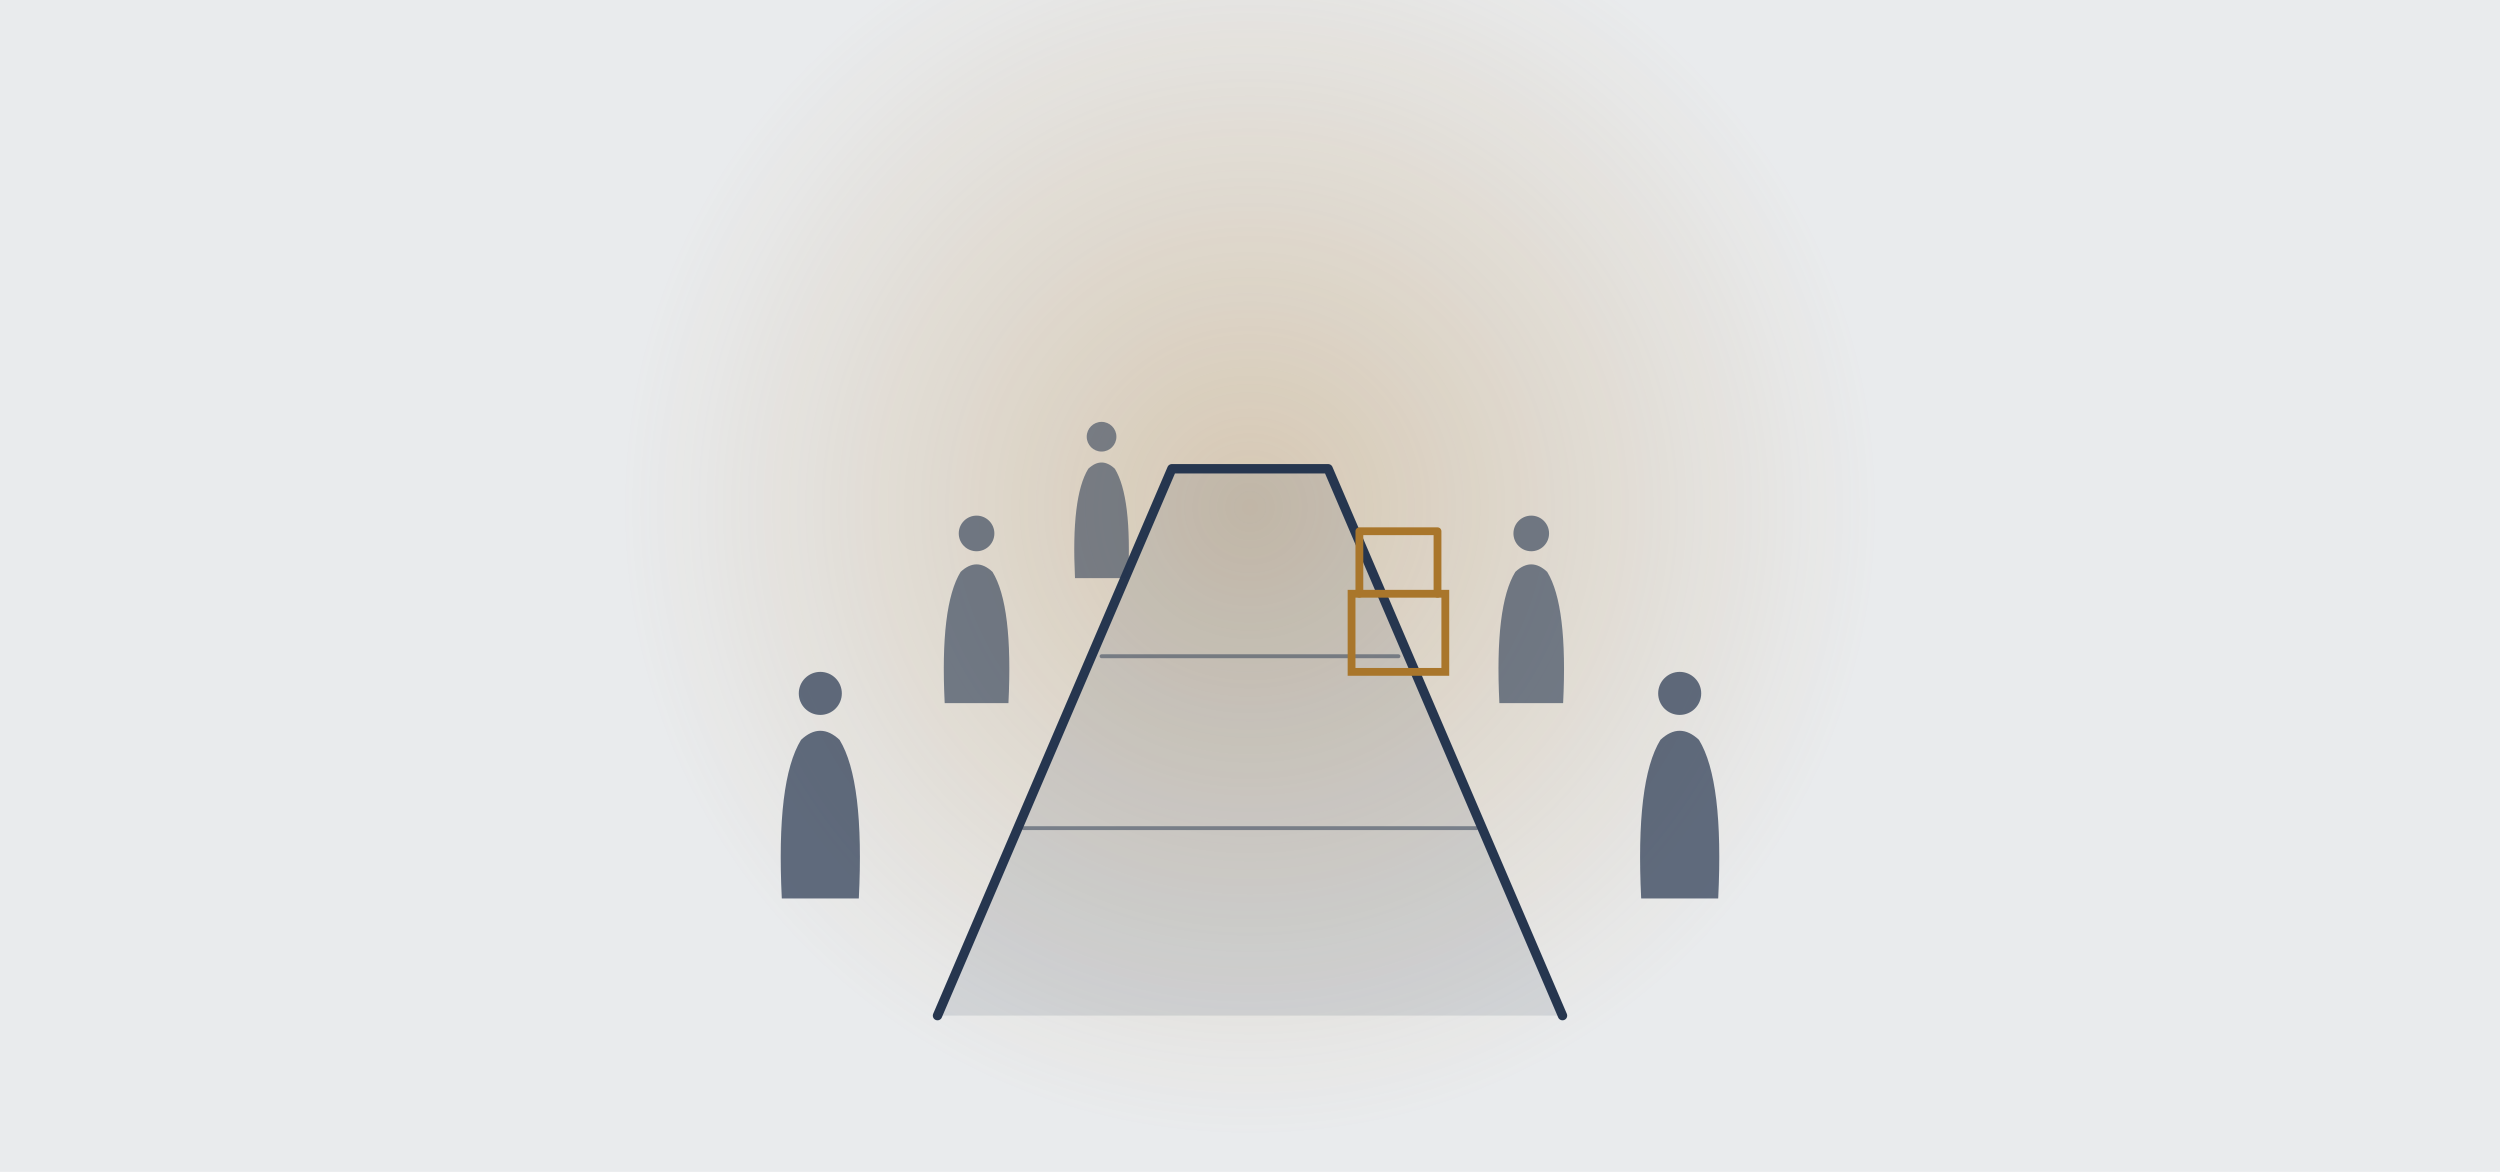
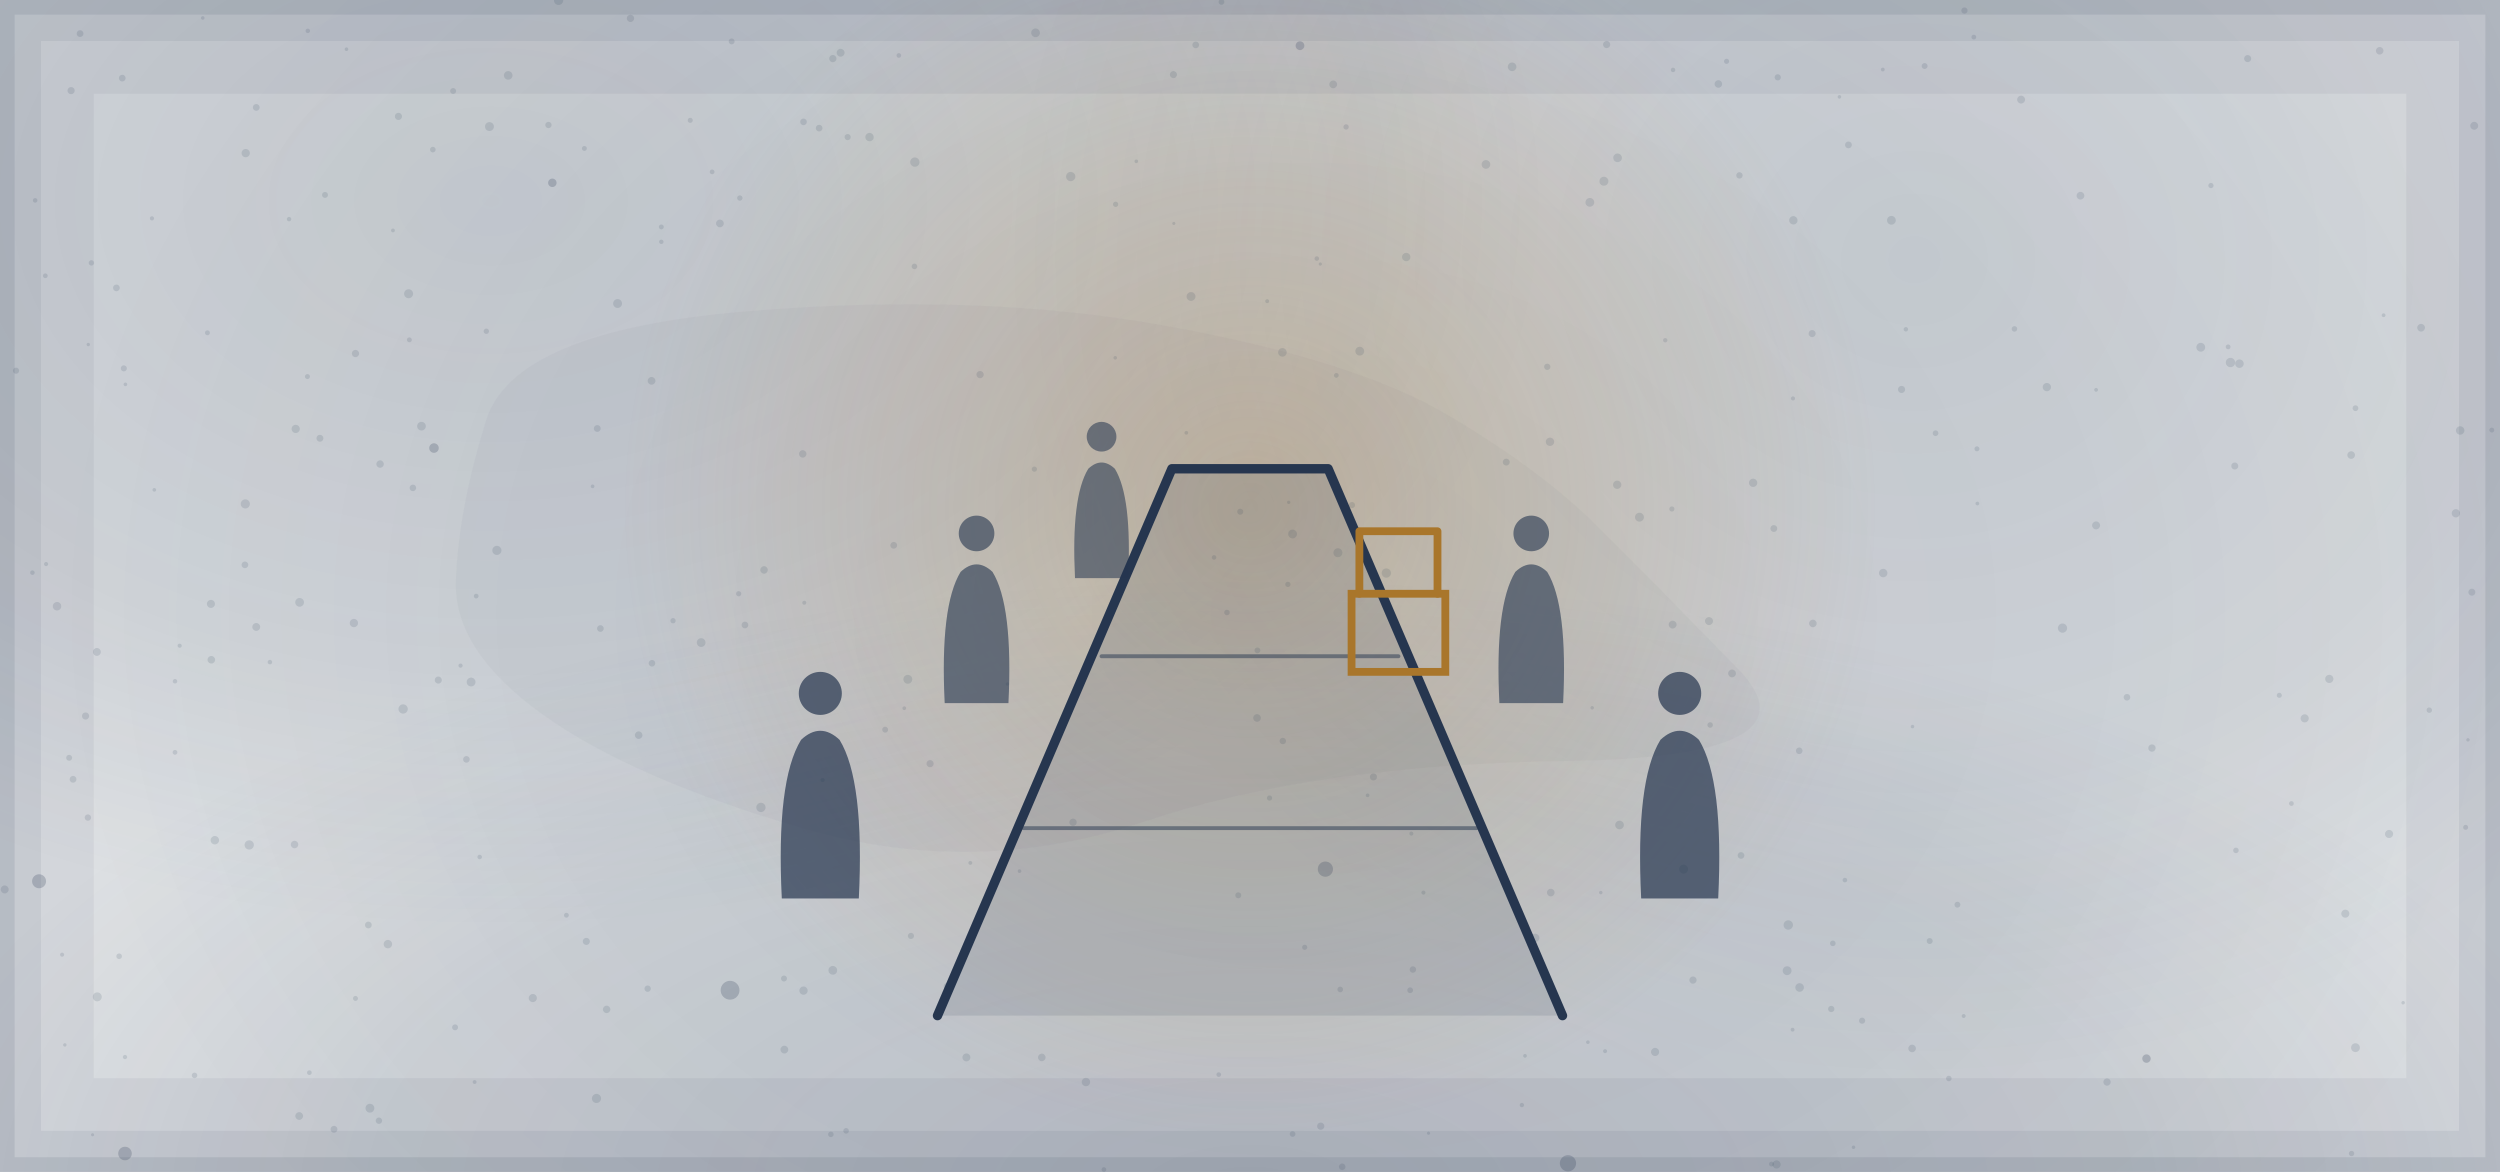
<svg xmlns="http://www.w3.org/2000/svg" viewBox="0 0 640 300">
  <defs>
-     <radialGradient id="g44">
+     <radialGradient id="g409">
      <stop offset="0" stop-color="#A9762B" stop-opacity="0.3" />
      <stop offset="1" stop-color="#A9762B" stop-opacity="0" />
    </radialGradient>
+     <radialGradient id="g410">
+       <stop offset="0" stop-color="#26364F" stop-opacity="0.14" />
+       <stop offset="0.65" stop-color="#26364F" stop-opacity="0.077" />
+       <stop offset="1" stop-color="#26364F" stop-opacity="0" />
+     </radialGradient>
+     <radialGradient id="g411">
+       <stop offset="0" stop-color="#26364F" stop-opacity="0.11" />
+       <stop offset="0.65" stop-color="#26364F" stop-opacity="0.061" />
+       <stop offset="1" stop-color="#26364F" stop-opacity="0" />
+     </radialGradient>
+     <radialGradient id="g412">
+       <stop offset="0" stop-color="#26364F" stop-opacity="0.16" />
+       <stop offset="0.65" stop-color="#26364F" stop-opacity="0.088" />
+       <stop offset="1" stop-color="#26364F" stop-opacity="0" />
+     </radialGradient>
+     <radialGradient id="g413">
+       <stop offset="0" stop-color="#26364F" stop-opacity="0.06" />
+       <stop offset="0.65" stop-color="#26364F" stop-opacity="0.033" />
+       <stop offset="1" stop-color="#26364F" stop-opacity="0" />
+     </radialGradient>
  </defs>
+   <rect width="640" height="300" fill="#26364F" fill-opacity="0.060" />
+   <ellipse cx="126.162" cy="50.747" rx="268.8" ry="188.2" fill="url(#g410)" />
+   <ellipse cx="489.649" cy="67.255" rx="230.4" ry="207.4" fill="url(#g411)" />
+   <ellipse cx="320.0" cy="306.0" rx="352.0" ry="158.4" fill="url(#g412)" />
+   <ellipse cx="334.192" cy="156.883" rx="320.0" ry="256.0" fill="url(#g413)" />
+   <path d="M422.7 148.5 Q422.7 148.5 444.9 171.2 Q467.0 193.8 401.7 194.8 Q336.4 195.7 293.1 210.3 Q249.7 224.9 205.7 212.1 Q161.7 199.3 138.9 182.9 Q116.0 166.5 116.7 148.6 Q117.3 130.7 124.4 107.7 Q131.4 84.7 191.0 79.7 Q250.7 74.7 299.0 83.5 Q347.4 92.3 371.1 106.5 Q394.8 120.6 408.8 134.6 Z" fill="#26364F" fill-opacity="0.035" />
  <rect x="0" y="0" width="640" height="300" rx="0" fill="#26364F" fill-opacity="0.1" />
-   <circle cx="320" cy="130" r="160" fill="url(#g44)" />
+   <circle cx="320" cy="130" r="160" fill="url(#g409)" />
  <path d="M240 260 L300 120 L340 120 L400 260 Z" fill="#26364F" fill-opacity="0.12" />
  <path d="M240 260 L300 120 M400 260 L340 120 M300 120 h40" fill="none" stroke="#26364F" stroke-width="2.4" stroke-linecap="round" stroke-linejoin="round" />
  <path d="M262 212 h116 M282 168 h76" fill="none" stroke="#26364F" stroke-width="1" stroke-linecap="round" stroke-linejoin="round" stroke-opacity="0.5" />
  <path d="M200.14 230 Q198.661 199.84 205.07 189.4 Q210 184.76 214.93 189.4 Q221.339 199.84 219.86 230 Z" fill="#26364F" fill-opacity="0.7" />
  <circle cx="210" cy="177.51" r="5.51" fill="#26364F" fill-opacity="0.7" />
  <path d="M241.84 180 Q240.616 155.04 245.92 146.4 Q250 142.56 254.08 146.4 Q259.384 155.04 258.16 180 Z" fill="#26364F" fill-opacity="0.6" />
  <circle cx="250" cy="136.56" r="4.56" fill="#26364F" fill-opacity="0.6" />
  <path d="M275.2 148 Q274.18 127.2 278.6 120.0 Q282 116.8 285.4 120.0 Q289.82 127.2 288.8 148 Z" fill="#26364F" fill-opacity="0.55" />
  <circle cx="282" cy="111.8" r="3.8" fill="#26364F" fill-opacity="0.55" />
  <path d="M420.14 230 Q418.661 199.84 425.07 189.4 Q430 184.76 434.93 189.4 Q441.339 199.84 439.86 230 Z" fill="#26364F" fill-opacity="0.7" />
  <circle cx="430" cy="177.51" r="5.51" fill="#26364F" fill-opacity="0.7" />
  <path d="M383.84 180 Q382.616 155.04 387.92 146.4 Q392 142.56 396.08 146.4 Q401.384 155.04 400.16 180 Z" fill="#26364F" fill-opacity="0.6" />
  <circle cx="392" cy="136.56" r="4.56" fill="#26364F" fill-opacity="0.6" />
  <rect x="346" y="152" width="24" height="20" rx="0" fill="none" stroke="#A9762B" stroke-width="2" />
  <path d="M348 152 v-16 h20 v16" fill="none" stroke="#A9762B" stroke-width="2" stroke-linecap="round" stroke-linejoin="round" />
+   <circle cx="524.0" cy="99.1" r="1.06" fill="#26364F" fill-opacity="0.13" />
+   <circle cx="184.3" cy="57.2" r="0.99" fill="#26364F" fill-opacity="0.13" />
+   <circle cx="341.3" cy="21.6" r="1.00" fill="#26364F" fill-opacity="0.13" />
+   <circle cx="334.0" cy="242.5" r="0.66" fill="#26364F" fill-opacity="0.13" />
+   <circle cx="621.9" cy="181.8" r="0.70" fill="#26364F" fill-opacity="0.13" />
+   <circle cx="116.5" cy="263.0" r="0.76" fill="#26364F" fill-opacity="0.13" />
+   <circle cx="330.9" cy="136.7" r="1.13" fill="#26364F" fill-opacity="0.13" />
+   <circle cx="163.5" cy="188.2" r="0.97" fill="#26364F" fill-opacity="0.13" />
+   <circle cx="629.8" cy="110.2" r="1.08" fill="#26364F" fill-opacity="0.13" />
+   <circle cx="445.3" cy="44.9" r="0.82" fill="#26364F" fill-opacity="0.13" />
+   <circle cx="172.3" cy="158.9" r="0.68" fill="#26364F" fill-opacity="0.13" />
+   <circle cx="22.6" cy="88.2" r="0.44" fill="#26364F" fill-opacity="0.13" />
+   <circle cx="81.9" cy="112.2" r="0.89" fill="#26364F" fill-opacity="0.13" />
+   <circle cx="409.8" cy="228.5" r="0.45" fill="#26364F" fill-opacity="0.13" />
+   <circle cx="257.9" cy="175.1" r="0.44" fill="#26364F" fill-opacity="0.13" />
+   <circle cx="342.5" cy="141.5" r="1.15" fill="#26364F" fill-opacity="0.13" />
+   <circle cx="361.0" cy="253.5" r="0.74" fill="#26364F" fill-opacity="0.13" />
+   <circle cx="76.6" cy="285.7" r="0.99" fill="#26364F" fill-opacity="0.13" />
+   <circle cx="55.0" cy="215.1" r="1.08" fill="#26364F" fill-opacity="0.13" />
+   <circle cx="231.5" cy="181.3" r="0.48" fill="#26364F" fill-opacity="0.13" />
+   <circle cx="8.3" cy="146.6" r="0.58" fill="#26364F" fill-opacity="0.13" />
+   <circle cx="91.0" cy="255.6" r="0.64" fill="#26364F" fill-opacity="0.13" />
+   <circle cx="32.0" cy="270.6" r="0.55" fill="#26364F" fill-opacity="0.13" />
+   <circle cx="230.1" cy="14.2" r="0.60" fill="#26364F" fill-opacity="0.13" />
+   <circle cx="428.2" cy="159.9" r="1.01" fill="#26364F" fill-opacity="0.13" />
+   <circle cx="103.2" cy="181.5" r="1.19" fill="#26364F" fill-opacity="0.13" />
+   <circle cx="24.8" cy="166.9" r="1.01" fill="#26364F" fill-opacity="0.13" />
+   <circle cx="187.3" cy="10.6" r="0.76" fill="#26364F" fill-opacity="0.13" />
+   <circle cx="18.2" cy="23.2" r="0.92" fill="#26364F" fill-opacity="0.13" />
+   <circle cx="24.9" cy="255.2" r="1.15" fill="#26364F" fill-opacity="0.13" />
+   <circle cx="62.7" cy="144.6" r="0.86" fill="#26364F" fill-opacity="0.13" />
+   <circle cx="410.9" cy="269.1" r="0.51" fill="#26364F" fill-opacity="0.13" />
+   <circle cx="330.9" cy="290.3" r="0.73" fill="#26364F" fill-opacity="0.13" />
+   <circle cx="266.7" cy="270.7" r="0.97" fill="#26364F" fill-opacity="0.13" />
+   <circle cx="17.7" cy="194.0" r="0.76" fill="#26364F" fill-opacity="0.13" />
+   <circle cx="75.7" cy="109.8" r="1.05" fill="#26364F" fill-opacity="0.13" />
+   <circle cx="459.0" cy="102.0" r="0.53" fill="#26364F" fill-opacity="0.13" />
+   <circle cx="306.1" cy="11.5" r="0.86" fill="#26364F" fill-opacity="0.13" />
+   <circle cx="314.1" cy="156.8" r="0.71" fill="#26364F" fill-opacity="0.13" />
+   <circle cx="158.1" cy="77.7" r="1.14" fill="#26364F" fill-opacity="0.13" />
+   <circle cx="31.3" cy="20.0" r="0.86" fill="#26364F" fill-opacity="0.13" />
+   <circle cx="393.0" cy="240.1" r="1.08" fill="#26364F" fill-opacity="0.13" />
+   <circle cx="439.9" cy="21.5" r="0.97" fill="#26364F" fill-opacity="0.13" />
+   <circle cx="346.1" cy="129.3" r="0.79" fill="#26364F" fill-opacity="0.13" />
+   <circle cx="317.5" cy="131.0" r="0.78" fill="#26364F" fill-opacity="0.13" />
+   <circle cx="228.8" cy="139.6" r="0.87" fill="#26364F" fill-opacity="0.13" />
+   <circle cx="406.5" cy="266.8" r="0.46" fill="#26364F" fill-opacity="0.13" />
+   <circle cx="615.2" cy="256.7" r="0.45" fill="#26364F" fill-opacity="0.13" />
+   <circle cx="189.1" cy="152.0" r="0.67" fill="#26364F" fill-opacity="0.13" />
+   <circle cx="62.9" cy="39.2" r="1.06" fill="#26364F" fill-opacity="0.13" />
+   <circle cx="464.1" cy="159.6" r="0.97" fill="#26364F" fill-opacity="0.13" />
+   <circle cx="337.1" cy="66.2" r="0.59" fill="#26364F" fill-opacity="0.13" />
+   <circle cx="205.5" cy="116.2" r="0.95" fill="#26364F" fill-opacity="0.13" />
+   <circle cx="189.4" cy="50.7" r="0.69" fill="#26364F" fill-opacity="0.13" />
+   <circle cx="179.5" cy="164.5" r="1.12" fill="#26364F" fill-opacity="0.13" />
+   <circle cx="600.4" cy="233.9" r="1.03" fill="#26364F" fill-opacity="0.13" />
+   <circle cx="455.1" cy="19.8" r="0.80" fill="#26364F" fill-opacity="0.13" />
+   <circle cx="637.9" cy="110.1" r="0.64" fill="#26364F" fill-opacity="0.13" />
+   <circle cx="282.6" cy="299.4" r="0.60" fill="#26364F" fill-opacity="0.13" />
+   <circle cx="628.7" cy="131.4" r="1.06" fill="#26364F" fill-opacity="0.13" />
+   <circle cx="69.1" cy="169.5" r="0.58" fill="#26364F" fill-opacity="0.13" />
+   <circle cx="328.3" cy="90.2" r="1.10" fill="#26364F" fill-opacity="0.13" />
+   <circle cx="285.6" cy="52.3" r="0.68" fill="#26364F" fill-opacity="0.13" />
+   <circle cx="1.2" cy="227.7" r="1.02" fill="#26364F" fill-opacity="0.13" />
+   <circle cx="94.3" cy="236.8" r="0.87" fill="#26364F" fill-opacity="0.13" />
+   <circle cx="506.2" cy="128.9" r="0.48" fill="#26364F" fill-opacity="0.13" />
+   <circle cx="99.3" cy="241.7" r="1.08" fill="#26364F" fill-opacity="0.13" />
+   <circle cx="23.4" cy="67.3" r="0.69" fill="#26364F" fill-opacity="0.13" />
+   <circle cx="610.2" cy="80.7" r="0.49" fill="#26364F" fill-opacity="0.13" />
+   <circle cx="586.6" cy="205.7" r="0.61" fill="#26364F" fill-opacity="0.13" />
+   <circle cx="122.8" cy="219.4" r="0.58" fill="#26364F" fill-opacity="0.13" />
+   <circle cx="536.6" cy="134.5" r="1.02" fill="#26364F" fill-opacity="0.13" />
+   <circle cx="632.8" cy="151.6" r="0.90" fill="#26364F" fill-opacity="0.13" />
+   <circle cx="165.8" cy="253.1" r="0.82" fill="#26364F" fill-opacity="0.13" />
+   <circle cx="248.4" cy="220.9" r="0.50" fill="#26364F" fill-opacity="0.13" />
+   <circle cx="324.4" cy="77.1" r="0.51" fill="#26364F" fill-opacity="0.13" />
+   <circle cx="482.1" cy="146.7" r="1.08" fill="#26364F" fill-opacity="0.13" />
+   <circle cx="396.1" cy="93.9" r="0.81" fill="#26364F" fill-opacity="0.13" />
+   <circle cx="205.7" cy="253.6" r="1.06" fill="#26364F" fill-opacity="0.13" />
+   <circle cx="448.8" cy="123.6" r="1.06" fill="#26364F" fill-opacity="0.13" />
+   <circle cx="445.7" cy="219.0" r="0.86" fill="#26364F" fill-opacity="0.13" />
+   <circle cx="468.8" cy="258.3" r="0.81" fill="#26364F" fill-opacity="0.13" />
+   <circle cx="437.8" cy="185.6" r="0.71" fill="#26364F" fill-opacity="0.13" />
+   <circle cx="44.8" cy="174.4" r="0.58" fill="#26364F" fill-opacity="0.13" />
+   <circle cx="350.1" cy="203.6" r="0.48" fill="#26364F" fill-opacity="0.13" />
+   <circle cx="161.4" cy="4.7" r="0.94" fill="#26364F" fill-opacity="0.13" />
+   <circle cx="261.0" cy="223.0" r="0.48" fill="#26364F" fill-opacity="0.13" />
+   <circle cx="30.5" cy="244.8" r="0.72" fill="#26364F" fill-opacity="0.13" />
+   <circle cx="100.6" cy="59.0" r="0.49" fill="#26364F" fill-opacity="0.13" />
+   <circle cx="76.7" cy="154.2" r="1.12" fill="#26364F" fill-opacity="0.13" />
+   <circle cx="476.7" cy="261.3" r="0.79" fill="#26364F" fill-opacity="0.13" />
+   <circle cx="130.1" cy="19.3" r="1.10" fill="#26364F" fill-opacity="0.13" />
+   <circle cx="97.3" cy="118.8" r="0.95" fill="#26364F" fill-opacity="0.13" />
+   <circle cx="216.6" cy="289.5" r="0.72" fill="#26364F" fill-opacity="0.13" />
+   <circle cx="390.4" cy="270.3" r="0.48" fill="#26364F" fill-opacity="0.13" />
+   <circle cx="338.0" cy="67.6" r="0.42" fill="#26364F" fill-opacity="0.13" />
+   <circle cx="474.5" cy="293.7" r="0.45" fill="#26364F" fill-opacity="0.13" />
+   <circle cx="90.6" cy="159.5" r="1.06" fill="#26364F" fill-opacity="0.13" />
+   <circle cx="155.3" cy="258.4" r="0.95" fill="#26364F" fill-opacity="0.13" />
+   <circle cx="348.1" cy="89.9" r="1.13" fill="#26364F" fill-opacity="0.13" />
+   <circle cx="321.9" cy="166.5" r="0.75" fill="#26364F" fill-opacity="0.13" />
+   <circle cx="460.7" cy="252.8" r="1.10" fill="#26364F" fill-opacity="0.13" />
+   <circle cx="119.4" cy="194.4" r="0.85" fill="#26364F" fill-opacity="0.13" />
+   <circle cx="65.6" cy="160.5" r="1.01" fill="#26364F" fill-opacity="0.13" />
+   <circle cx="195.6" cy="145.9" r="0.96" fill="#26364F" fill-opacity="0.13" />
+   <circle cx="234.2" cy="41.5" r="1.19" fill="#26364F" fill-opacity="0.13" />
+   <circle cx="457.5" cy="248.5" r="1.13" fill="#26364F" fill-opacity="0.13" />
+   <circle cx="364.4" cy="228.5" r="0.53" fill="#26364F" fill-opacity="0.13" />
+   <circle cx="200.8" cy="268.7" r="1.00" fill="#26364F" fill-opacity="0.13" />
+   <circle cx="453.5" cy="298.0" r="0.63" fill="#26364F" fill-opacity="0.13" />
+   <circle cx="361.7" cy="248.2" r="0.83" fill="#26364F" fill-opacity="0.13" />
+   <circle cx="247.4" cy="270.7" r="1.02" fill="#26364F" fill-opacity="0.13" />
+   <circle cx="190.7" cy="160.0" r="0.86" fill="#26364F" fill-opacity="0.13" />
+   <circle cx="602.0" cy="295.3" r="0.69" fill="#26364F" fill-opacity="0.13" />
+   <circle cx="116.0" cy="23.3" r="0.76" fill="#26364F" fill-opacity="0.13" />
+   <circle cx="572.4" cy="217.7" r="0.71" fill="#26364F" fill-opacity="0.13" />
+   <circle cx="495.5" cy="110.9" r="0.73" fill="#26364F" fill-opacity="0.13" />
+   <circle cx="11.8" cy="144.4" r="0.53" fill="#26364F" fill-opacity="0.13" />
+   <circle cx="454.8" cy="298.1" r="1.05" fill="#26364F" fill-opacity="0.13" />
+   <circle cx="360.0" cy="65.8" r="1.07" fill="#26364F" fill-opacity="0.13" />
+   <circle cx="242.5" cy="252.5" r="0.93" fill="#26364F" fill-opacity="0.13" />
+   <circle cx="213.2" cy="15.0" r="0.93" fill="#26364F" fill-opacity="0.13" />
+   <circle cx="274.7" cy="210.5" r="0.94" fill="#26364F" fill-opacity="0.13" />
+   <circle cx="152.9" cy="109.7" r="0.88" fill="#26364F" fill-opacity="0.13" />
+   <circle cx="365.7" cy="290.1" r="0.41" fill="#26364F" fill-opacity="0.13" />
+   <circle cx="454.1" cy="135.3" r="0.88" fill="#26364F" fill-opacity="0.13" />
+   <circle cx="274.1" cy="45.2" r="1.19" fill="#26364F" fill-opacity="0.13" />
+   <circle cx="15.9" cy="244.4" r="0.52" fill="#26364F" fill-opacity="0.13" />
+   <circle cx="407.6" cy="181.2" r="0.45" fill="#26364F" fill-opacity="0.13" />
+   <circle cx="62.8" cy="129.0" r="1.17" fill="#26364F" fill-opacity="0.13" />
+   <circle cx="601.9" cy="116.5" r="0.98" fill="#26364F" fill-opacity="0.13" />
+   <circle cx="426.3" cy="87.1" r="0.56" fill="#26364F" fill-opacity="0.13" />
+   <circle cx="411.3" cy="11.4" r="0.92" fill="#26364F" fill-opacity="0.13" />
+   <circle cx="117.9" cy="170.4" r="0.54" fill="#26364F" fill-opacity="0.13" />
+   <circle cx="290.9" cy="41.3" r="0.47" fill="#26364F" fill-opacity="0.13" />
+   <circle cx="38.9" cy="55.9" r="0.54" fill="#26364F" fill-opacity="0.13" />
+   <circle cx="278.0" cy="277.0" r="1.08" fill="#26364F" fill-opacity="0.13" />
+   <circle cx="136.4" cy="255.5" r="1.04" fill="#26364F" fill-opacity="0.13" />
+   <circle cx="215.2" cy="13.5" r="1.01" fill="#26364F" fill-opacity="0.13" />
+   <circle cx="222.6" cy="35.1" r="1.07" fill="#26364F" fill-opacity="0.13" />
+   <circle cx="143.0" cy="0.1" r="1.18" fill="#26364F" fill-opacity="0.13" />
+   <circle cx="566.0" cy="47.5" r="0.67" fill="#26364F" fill-opacity="0.13" />
+   <circle cx="397.0" cy="228.5" r="0.98" fill="#26364F" fill-opacity="0.13" />
+   <circle cx="54.0" cy="154.6" r="1.03" fill="#26364F" fill-opacity="0.13" />
+   <circle cx="486.8" cy="99.7" r="0.92" fill="#26364F" fill-opacity="0.13" />
+   <circle cx="484.2" cy="56.4" r="1.12" fill="#26364F" fill-opacity="0.13" />
+   <circle cx="385.6" cy="118.3" r="0.89" fill="#26364F" fill-opacity="0.13" />
+   <circle cx="550.9" cy="191.5" r="0.94" fill="#26364F" fill-opacity="0.13" />
+   <circle cx="153.7" cy="160.9" r="0.86" fill="#26364F" fill-opacity="0.13" />
+   <circle cx="304.9" cy="75.9" r="1.14" fill="#26364F" fill-opacity="0.13" />
+   <circle cx="78.7" cy="96.4" r="0.64" fill="#26364F" fill-opacity="0.13" />
+   <circle cx="563.4" cy="88.9" r="1.13" fill="#26364F" fill-opacity="0.13" />
+   <circle cx="85.5" cy="289.1" r="0.88" fill="#26364F" fill-opacity="0.13" />
+   <circle cx="590.0" cy="183.9" r="1.04" fill="#26364F" fill-opacity="0.13" />
+   <circle cx="53.1" cy="85.2" r="0.63" fill="#26364F" fill-opacity="0.13" />
+   <circle cx="264.8" cy="120.1" r="0.67" fill="#26364F" fill-opacity="0.13" />
+   <circle cx="380.4" cy="42.1" r="1.11" fill="#26364F" fill-opacity="0.13" />
+   <circle cx="572.1" cy="119.3" r="0.90" fill="#26364F" fill-opacity="0.13" />
+   <circle cx="443.4" cy="172.4" r="1.00" fill="#26364F" fill-opacity="0.13" />
+   <circle cx="494.0" cy="240.9" r="0.77" fill="#26364F" fill-opacity="0.13" />
+   <circle cx="482.0" cy="17.8" r="0.49" fill="#26364F" fill-opacity="0.13" />
+   <circle cx="343.1" cy="253.3" r="0.72" fill="#26364F" fill-opacity="0.13" />
+   <circle cx="517.4" cy="25.5" r="1.01" fill="#26364F" fill-opacity="0.13" />
+   <circle cx="209.7" cy="32.8" r="0.86" fill="#26364F" fill-opacity="0.13" />
+   <circle cx="407.0" cy="51.8" r="1.12" fill="#26364F" fill-opacity="0.13" />
+   <circle cx="457.8" cy="236.8" r="1.20" fill="#26364F" fill-opacity="0.13" />
+   <circle cx="351.6" cy="198.9" r="0.91" fill="#26364F" fill-opacity="0.13" />
+   <circle cx="603.0" cy="268.2" r="1.13" fill="#26364F" fill-opacity="0.13" />
+   <circle cx="303.7" cy="110.8" r="0.48" fill="#26364F" fill-opacity="0.13" />
+   <circle cx="121.9" cy="152.6" r="0.61" fill="#26364F" fill-opacity="0.13" />
+   <circle cx="431.0" cy="222.5" r="1.15" fill="#26364F" fill-opacity="0.13" />
+   <circle cx="344.6" cy="32.5" r="0.69" fill="#26364F" fill-opacity="0.13" />
+   <circle cx="285.5" cy="91.6" r="0.46" fill="#26364F" fill-opacity="0.13" />
+   <circle cx="152.7" cy="281.2" r="1.17" fill="#26364F" fill-opacity="0.13" />
+   <circle cx="169.3" cy="61.9" r="0.57" fill="#26364F" fill-opacity="0.13" />
+   <circle cx="473.2" cy="37.1" r="0.87" fill="#26364F" fill-opacity="0.13" />
+   <circle cx="49.8" cy="275.3" r="0.71" fill="#26364F" fill-opacity="0.13" />
+   <circle cx="328.4" cy="189.7" r="0.82" fill="#26364F" fill-opacity="0.13" />
+   <circle cx="611.6" cy="213.5" r="1.04" fill="#26364F" fill-opacity="0.13" />
+   <circle cx="169.3" cy="58.1" r="0.63" fill="#26364F" fill-opacity="0.13" />
+   <circle cx="498.9" cy="276.1" r="0.71" fill="#26364F" fill-opacity="0.13" />
+   <circle cx="325.0" cy="204.3" r="0.67" fill="#26364F" fill-opacity="0.13" />
+   <circle cx="200.7" cy="250.5" r="0.77" fill="#26364F" fill-opacity="0.13" />
+   <circle cx="544.5" cy="178.5" r="0.85" fill="#26364F" fill-opacity="0.13" />
+   <circle cx="414.6" cy="211.2" r="1.11" fill="#26364F" fill-opacity="0.13" />
+   <circle cx="419.7" cy="132.4" r="1.14" fill="#26364F" fill-opacity="0.13" />
+   <circle cx="433.4" cy="250.9" r="0.93" fill="#26364F" fill-opacity="0.13" />
+   <circle cx="63.8" cy="216.3" r="1.19" fill="#26364F" fill-opacity="0.13" />
+   <circle cx="575.4" cy="15.0" r="0.91" fill="#26364F" fill-opacity="0.13" />
+   <circle cx="39.5" cy="125.4" r="0.47" fill="#26364F" fill-opacity="0.13" />
+   <circle cx="226.6" cy="186.8" r="0.76" fill="#26364F" fill-opacity="0.13" />
+   <circle cx="502.7" cy="260.1" r="0.51" fill="#26364F" fill-opacity="0.13" />
+   <circle cx="619.8" cy="83.9" r="0.99" fill="#26364F" fill-opacity="0.13" />
+   <circle cx="573.3" cy="93.1" r="1.09" fill="#26364F" fill-opacity="0.13" />
+   <circle cx="536.6" cy="99.8" r="0.49" fill="#26364F" fill-opacity="0.13" />
+   <circle cx="91.0" cy="90.5" r="0.93" fill="#26364F" fill-opacity="0.13" />
+   <circle cx="83.2" cy="49.9" r="0.76" fill="#26364F" fill-opacity="0.13" />
+   <circle cx="124.5" cy="84.8" r="0.69" fill="#26364F" fill-opacity="0.13" />
+   <circle cx="145.0" cy="234.3" r="0.62" fill="#26364F" fill-opacity="0.13" />
+   <circle cx="603.0" cy="104.5" r="0.74" fill="#26364F" fill-opacity="0.13" />
+   <circle cx="354.9" cy="146.7" r="1.19" fill="#26364F" fill-opacity="0.13" />
+   <circle cx="14.6" cy="155.2" r="1.09" fill="#26364F" fill-opacity="0.13" />
+   <circle cx="104.6" cy="75.2" r="1.15" fill="#26364F" fill-opacity="0.13" />
+   <circle cx="470.9" cy="24.8" r="0.46" fill="#26364F" fill-opacity="0.13" />
+   <circle cx="414.0" cy="124.1" r="1.06" fill="#26364F" fill-opacity="0.13" />
+   <circle cx="20.5" cy="8.6" r="0.87" fill="#26364F" fill-opacity="0.13" />
+   <circle cx="265.1" cy="8.4" r="1.12" fill="#26364F" fill-opacity="0.13" />
+   <circle cx="571.0" cy="92.8" r="1.20" fill="#26364F" fill-opacity="0.13" />
+   <circle cx="428.3" cy="17.9" r="0.58" fill="#26364F" fill-opacity="0.13" />
+   <circle cx="44.8" cy="192.6" r="0.61" fill="#26364F" fill-opacity="0.13" />
+   <circle cx="501.1" cy="231.6" r="0.76" fill="#26364F" fill-opacity="0.13" />
+   <circle cx="539.4" cy="277.0" r="0.94" fill="#26364F" fill-opacity="0.13" />
+   <circle cx="65.6" cy="27.5" r="0.87" fill="#26364F" fill-opacity="0.13" />
+   <circle cx="21.9" cy="183.3" r="0.92" fill="#26364F" fill-opacity="0.13" />
+   <circle cx="410.6" cy="46.4" r="1.15" fill="#26364F" fill-opacity="0.13" />
+   <circle cx="78.8" cy="7.9" r="0.57" fill="#26364F" fill-opacity="0.13" />
+   <circle cx="389.6" cy="282.9" r="0.56" fill="#26364F" fill-opacity="0.13" />
+   <circle cx="437.5" cy="159.0" r="1.02" fill="#26364F" fill-opacity="0.13" />
+   <circle cx="232.4" cy="173.9" r="1.14" fill="#26364F" fill-opacity="0.13" />
+   <circle cx="442.0" cy="15.7" r="0.66" fill="#26364F" fill-opacity="0.13" />
+   <circle cx="112.2" cy="174.1" r="0.91" fill="#26364F" fill-opacity="0.13" />
+   <circle cx="234.1" cy="68.2" r="0.72" fill="#26364F" fill-opacity="0.13" />
+   <circle cx="74.0" cy="56.1" r="0.57" fill="#26364F" fill-opacity="0.13" />
+   <circle cx="125.3" cy="32.4" r="1.14" fill="#26364F" fill-opacity="0.13" />
+   <circle cx="329.7" cy="149.6" r="0.68" fill="#26364F" fill-opacity="0.13" />
+   <circle cx="361.3" cy="213.4" r="0.52" fill="#26364F" fill-opacity="0.13" />
+   <circle cx="459.1" cy="56.4" r="1.07" fill="#26364F" fill-opacity="0.13" />
+   <circle cx="54.1" cy="168.9" r="0.97" fill="#26364F" fill-opacity="0.13" />
+   <circle cx="166.8" cy="97.5" r="0.99" fill="#26364F" fill-opacity="0.13" />
+   <circle cx="149.6" cy="38.0" r="0.63" fill="#26364F" fill-opacity="0.13" />
+   <circle cx="105.7" cy="124.9" r="0.84" fill="#26364F" fill-opacity="0.13" />
+   <circle cx="205.7" cy="31.2" r="0.85" fill="#26364F" fill-opacity="0.13" />
+   <circle cx="396.8" cy="113.1" r="1.07" fill="#26364F" fill-opacity="0.13" />
+   <circle cx="102.0" cy="29.8" r="0.92" fill="#26364F" fill-opacity="0.13" />
+   <circle cx="16.6" cy="267.5" r="0.44" fill="#26364F" fill-opacity="0.13" />
+   <circle cx="94.7" cy="283.7" r="1.13" fill="#26364F" fill-opacity="0.13" />
+   <circle cx="11.6" cy="70.6" r="0.61" fill="#26364F" fill-opacity="0.13" />
+   <circle cx="532.6" cy="50.1" r="0.99" fill="#26364F" fill-opacity="0.13" />
+   <circle cx="458.9" cy="263.6" r="0.50" fill="#26364F" fill-opacity="0.13" />
+   <circle cx="250.9" cy="95.9" r="0.93" fill="#26364F" fill-opacity="0.13" />
+   <circle cx="4.1" cy="94.9" r="0.79" fill="#26364F" fill-opacity="0.13" />
+   <circle cx="22.5" cy="209.3" r="0.82" fill="#26364F" fill-opacity="0.13" />
+   <circle cx="46.0" cy="165.3" r="0.53" fill="#26364F" fill-opacity="0.13" />
+   <circle cx="570.4" cy="88.8" r="0.62" fill="#26364F" fill-opacity="0.13" />
+   <circle cx="469.2" cy="241.5" r="0.72" fill="#26364F" fill-opacity="0.13" />
+   <circle cx="502.9" cy="2.7" r="0.80" fill="#26364F" fill-opacity="0.13" />
+   <circle cx="150.1" cy="241.0" r="0.91" fill="#26364F" fill-opacity="0.13" />
+   <circle cx="140.4" cy="32.0" r="0.81" fill="#26364F" fill-opacity="0.13" />
+   <circle cx="88.7" cy="12.6" r="0.47" fill="#26364F" fill-opacity="0.13" />
+   <circle cx="633.4" cy="32.2" r="1.02" fill="#26364F" fill-opacity="0.13" />
+   <circle cx="489.6" cy="186.0" r="0.45" fill="#26364F" fill-opacity="0.13" />
+   <circle cx="104.8" cy="87.0" r="0.63" fill="#26364F" fill-opacity="0.13" />
+   <circle cx="176.7" cy="30.8" r="0.65" fill="#26364F" fill-opacity="0.13" />
+   <circle cx="338.1" cy="288.3" r="0.93" fill="#26364F" fill-opacity="0.13" />
+   <circle cx="18.7" cy="199.5" r="0.87" fill="#26364F" fill-opacity="0.13" />
+   <circle cx="110.8" cy="38.3" r="0.72" fill="#26364F" fill-opacity="0.13" />
+   <circle cx="151.7" cy="124.5" r="0.48" fill="#26364F" fill-opacity="0.13" />
+   <circle cx="312.0" cy="275.1" r="0.60" fill="#26364F" fill-opacity="0.13" />
+   <circle cx="212.7" cy="290.4" r="0.71" fill="#26364F" fill-opacity="0.13" />
+   <circle cx="321.8" cy="183.8" r="0.98" fill="#26364F" fill-opacity="0.13" />
+   <circle cx="489.5" cy="268.4" r="0.97" fill="#26364F" fill-opacity="0.13" />
+   <circle cx="120.6" cy="174.6" r="1.13" fill="#26364F" fill-opacity="0.13" />
+   <circle cx="194.8" cy="206.7" r="1.19" fill="#26364F" fill-opacity="0.13" />
+   <circle cx="596.3" cy="173.8" r="1.05" fill="#26364F" fill-opacity="0.13" />
+   <circle cx="210.6" cy="199.7" r="0.54" fill="#26364F" fill-opacity="0.13" />
+   <circle cx="631.8" cy="189.4" r="0.44" fill="#26364F" fill-opacity="0.13" />
+   <circle cx="51.9" cy="4.6" r="0.46" fill="#26364F" fill-opacity="0.13" />
+   <circle cx="75.4" cy="216.2" r="0.96" fill="#26364F" fill-opacity="0.13" />
+   <circle cx="317.0" cy="229.2" r="0.77" fill="#26364F" fill-opacity="0.13" />
+   <circle cx="609.2" cy="13.0" r="0.97" fill="#26364F" fill-opacity="0.13" />
+   <circle cx="631.2" cy="211.8" r="0.64" fill="#26364F" fill-opacity="0.13" />
+   <circle cx="463.9" cy="85.4" r="0.91" fill="#26364F" fill-opacity="0.13" />
+   <circle cx="329.9" cy="128.6" r="0.43" fill="#26364F" fill-opacity="0.13" />
+   <circle cx="29.8" cy="73.7" r="0.86" fill="#26364F" fill-opacity="0.13" />
+   <circle cx="238.1" cy="195.5" r="0.92" fill="#26364F" fill-opacity="0.13" />
+   <circle cx="97.0" cy="286.9" r="0.82" fill="#26364F" fill-opacity="0.13" />
+   <circle cx="233.2" cy="239.6" r="0.79" fill="#26364F" fill-opacity="0.13" />
+   <circle cx="472.3" cy="225.3" r="0.59" fill="#26364F" fill-opacity="0.13" />
+   <circle cx="343.6" cy="298.7" r="0.84" fill="#26364F" fill-opacity="0.13" />
+   <circle cx="23.7" cy="290.5" r="0.40" fill="#26364F" fill-opacity="0.13" />
+   <circle cx="32.1" cy="98.4" r="0.47" fill="#26364F" fill-opacity="0.13" />
+   <circle cx="107.9" cy="109.1" r="1.11" fill="#26364F" fill-opacity="0.13" />
+   <circle cx="310.8" cy="142.7" r="0.59" fill="#26364F" fill-opacity="0.13" />
+   <circle cx="127.2" cy="140.9" r="1.17" fill="#26364F" fill-opacity="0.13" />
+   <circle cx="312.7" cy="0.5" r="0.74" fill="#26364F" fill-opacity="0.13" />
+   <circle cx="414.1" cy="40.4" r="1.11" fill="#26364F" fill-opacity="0.13" />
+   <circle cx="217.0" cy="35.1" r="0.79" fill="#26364F" fill-opacity="0.13" />
+   <circle cx="342.1" cy="96.1" r="0.61" fill="#26364F" fill-opacity="0.13" />
+   <circle cx="423.7" cy="269.3" r="1.04" fill="#26364F" fill-opacity="0.13" />
+   <circle cx="300.4" cy="19.1" r="0.91" fill="#26364F" fill-opacity="0.13" />
+   <circle cx="31.7" cy="94.3" r="0.78" fill="#26364F" fill-opacity="0.13" />
+   <circle cx="487.9" cy="84.3" r="0.57" fill="#26364F" fill-opacity="0.13" />
+   <circle cx="515.7" cy="84.2" r="0.71" fill="#26364F" fill-opacity="0.13" />
+   <circle cx="121.5" cy="277.0" r="0.50" fill="#26364F" fill-opacity="0.13" />
+   <circle cx="213.2" cy="248.4" r="1.12" fill="#26364F" fill-opacity="0.13" />
+   <circle cx="505.3" cy="9.5" r="0.62" fill="#26364F" fill-opacity="0.13" />
+   <circle cx="528.0" cy="160.8" r="1.18" fill="#26364F" fill-opacity="0.13" />
+   <circle cx="9.0" cy="51.3" r="0.59" fill="#26364F" fill-opacity="0.13" />
+   <circle cx="583.5" cy="178.0" r="0.65" fill="#26364F" fill-opacity="0.13" />
+   <circle cx="428.0" cy="130.3" r="0.66" fill="#26364F" fill-opacity="0.13" />
+   <circle cx="460.6" cy="192.2" r="0.85" fill="#26364F" fill-opacity="0.13" />
+   <circle cx="205.9" cy="154.3" r="0.52" fill="#26364F" fill-opacity="0.13" />
+   <circle cx="300.5" cy="57.2" r="0.40" fill="#26364F" fill-opacity="0.13" />
+   <circle cx="182.3" cy="44.0" r="0.61" fill="#26364F" fill-opacity="0.13" />
+   <circle cx="166.9" cy="169.8" r="0.85" fill="#26364F" fill-opacity="0.13" />
+   <circle cx="506.1" cy="114.9" r="0.64" fill="#26364F" fill-opacity="0.13" />
+   <circle cx="79.2" cy="274.6" r="0.60" fill="#26364F" fill-opacity="0.13" />
+   <circle cx="387.1" cy="17.1" r="1.10" fill="#26364F" fill-opacity="0.13" />
+   <circle cx="492.7" cy="16.9" r="0.76" fill="#26364F" fill-opacity="0.13" />
+   <circle cx="339.3" cy="222.5" r="1.95" fill="#26364F" fill-opacity="0.22" />
+   <circle cx="332.8" cy="11.7" r="1.12" fill="#26364F" fill-opacity="0.22" />
+   <circle cx="549.5" cy="271.0" r="1.08" fill="#26364F" fill-opacity="0.22" />
+   <circle cx="401.4" cy="297.8" r="2.08" fill="#26364F" fill-opacity="0.22" />
+   <circle cx="32.0" cy="295.3" r="1.74" fill="#26364F" fill-opacity="0.22" />
+   <circle cx="141.4" cy="46.8" r="1.08" fill="#26364F" fill-opacity="0.22" />
+   <circle cx="111.1" cy="114.7" r="1.22" fill="#26364F" fill-opacity="0.22" />
+   <circle cx="10.0" cy="225.6" r="1.79" fill="#26364F" fill-opacity="0.22" />
+   <circle cx="186.9" cy="253.5" r="2.41" fill="#26364F" fill-opacity="0.22" />
+   <rect x="0" y="0" width="640" height="300" fill="none" stroke="#26364F" stroke-width="48.0" stroke-opacity="0.055" />
+   <rect x="0" y="0" width="640" height="300" fill="none" stroke="#26364F" stroke-width="21" stroke-opacity="0.07" />
+   <rect x="0" y="0" width="640" height="300" fill="none" stroke="#26364F" stroke-width="7.5" stroke-opacity="0.10" />
</svg>
